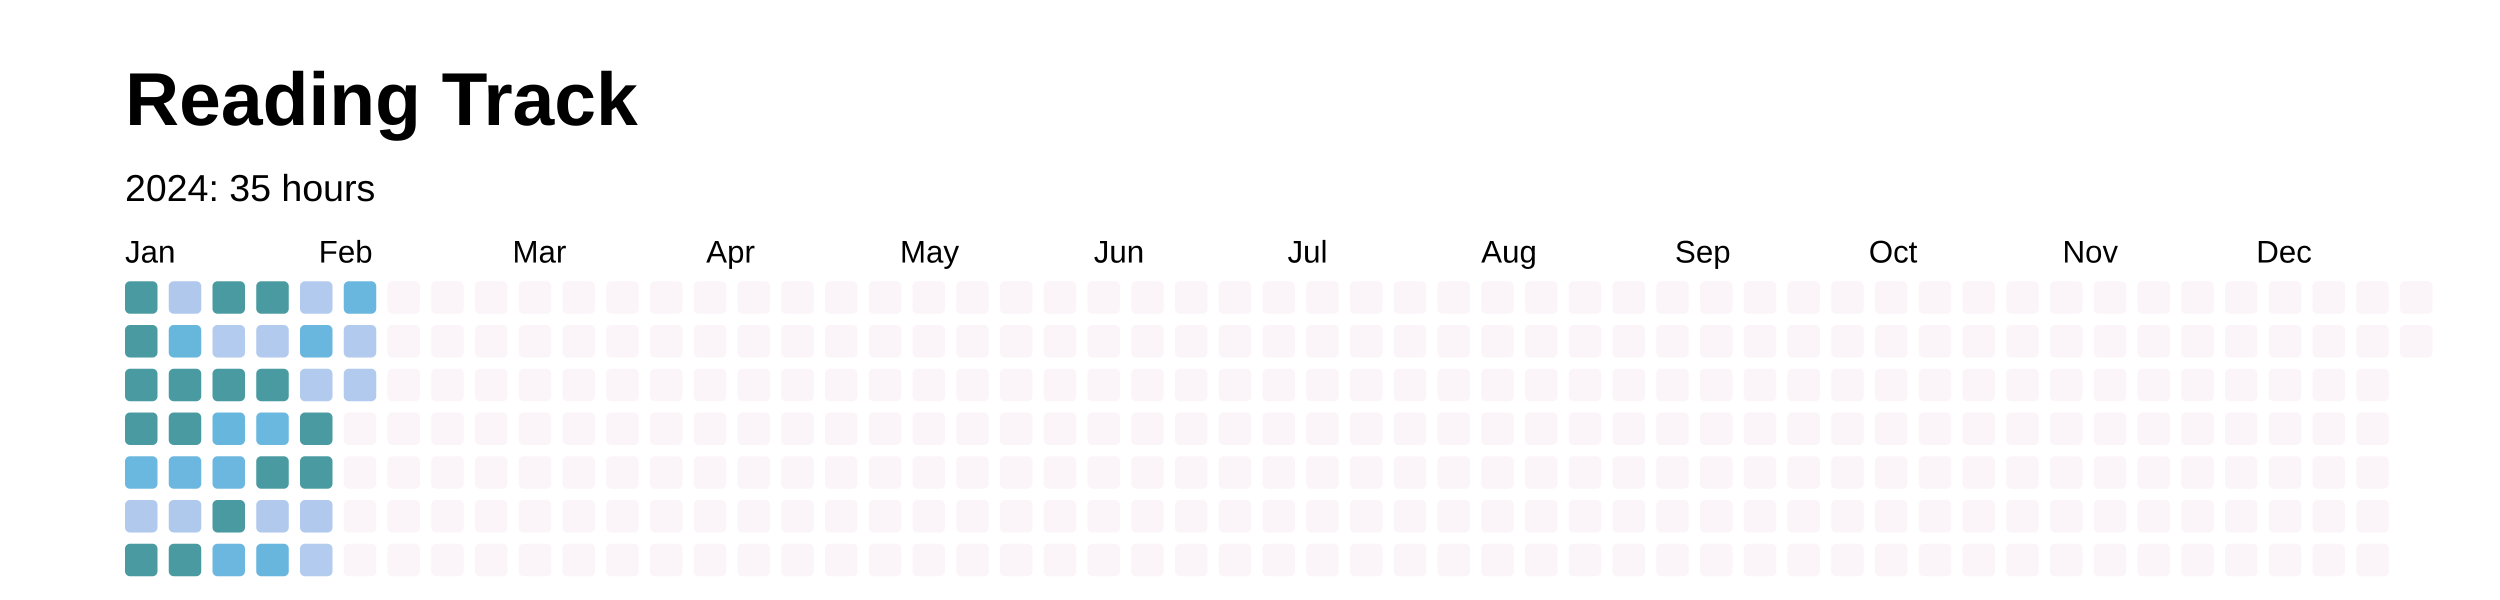
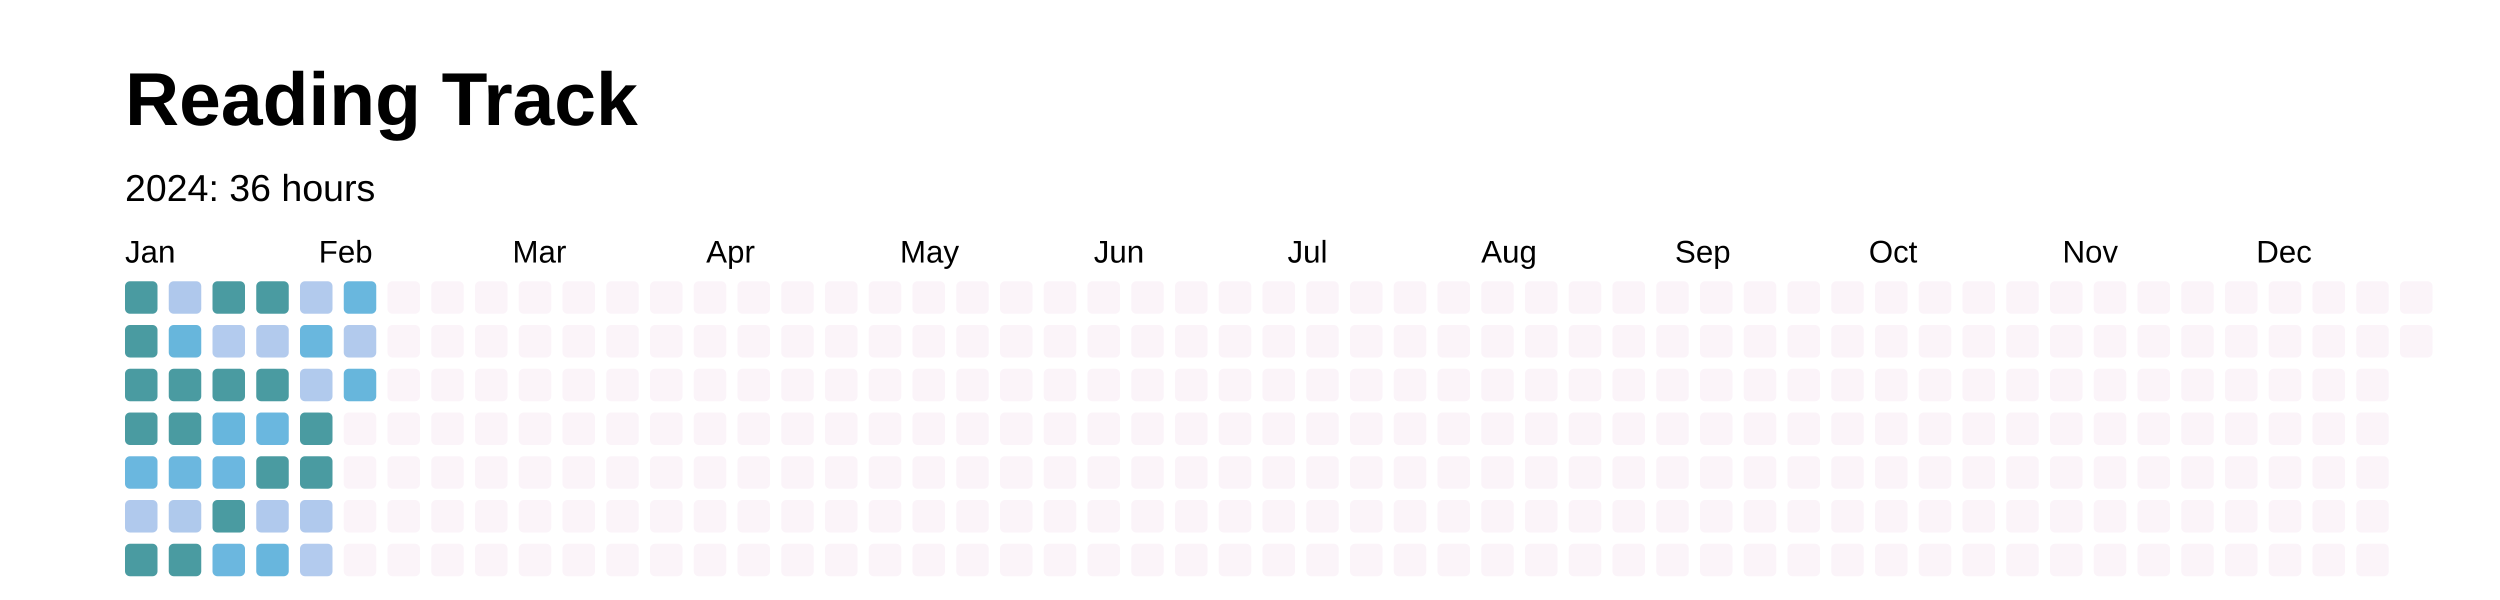
<svg xmlns="http://www.w3.org/2000/svg" baseProfile="full" height="48mm" version="1.1" viewBox="0,0,200,48" width="200mm">
  <defs />
  <rect fill="#FFFFFF" height="48" width="200" x="0" y="0" />
  <text fill="#000000" style="font-size:6px; font-family:Arial; font-weight:bold;" x="10" y="10">Reading Track</text>
-   <text dominant-baseline="hanging" fill="#000000" style="font-size:3.0px; font-family:Arial;" x="10" y="14">2024: 35 hours</text>
+   <text dominant-baseline="hanging" fill="#000000" style="font-size:3.0px; font-family:Arial;" x="10" y="14">2024: 36 hours</text>
  <text fill="#000000" style="font-size:2.5px; font-family:Arial" x="10.0" y="21.0">Jan</text>
  <text fill="#000000" style="font-size:2.5px; font-family:Arial" x="25.5" y="21.0">Feb</text>
  <text fill="#000000" style="font-size:2.5px; font-family:Arial" x="41.0" y="21.0">Mar</text>
  <text fill="#000000" style="font-size:2.5px; font-family:Arial" x="56.5" y="21.0">Apr</text>
  <text fill="#000000" style="font-size:2.5px; font-family:Arial" x="72.0" y="21.0">May</text>
  <text fill="#000000" style="font-size:2.5px; font-family:Arial" x="87.5" y="21.0">Jun</text>
  <text fill="#000000" style="font-size:2.5px; font-family:Arial" x="103.0" y="21.0">Jul</text>
  <text fill="#000000" style="font-size:2.5px; font-family:Arial" x="118.5" y="21.0">Aug</text>
  <text fill="#000000" style="font-size:2.5px; font-family:Arial" x="134.0" y="21.0">Sep</text>
  <text fill="#000000" style="font-size:2.5px; font-family:Arial" x="149.5" y="21.0">Oct</text>
  <text fill="#000000" style="font-size:2.5px; font-family:Arial" x="165.0" y="21.0">Nov</text>
  <text fill="#000000" style="font-size:2.5px; font-family:Arial" x="180.5" y="21.0">Dec</text>
  <rect fill="#4a9ba1" height="2.6" rx="0.4" ry="0.4" width="2.6" x="10.0" y="22.5" />
  <rect fill="#4a9ba1" height="2.6" rx="0.4" ry="0.4" width="2.6" x="10.0" y="26.0" />
  <rect fill="#4a9ba1" height="2.6" rx="0.4" ry="0.4" width="2.6" x="10.0" y="29.5" />
  <rect fill="#4a9ba1" height="2.6" rx="0.4" ry="0.4" width="2.6" x="10.0" y="33.0" />
  <rect fill="#6ab7df" height="2.6" rx="0.4" ry="0.4" width="2.6" x="10.0" y="36.5" />
  <rect fill="#b0c9ed" height="2.6" rx="0.4" ry="0.4" width="2.6" x="10.0" y="40.0" />
  <rect fill="#4a9ba1" height="2.6" rx="0.4" ry="0.4" width="2.6" x="10.0" y="43.5" />
  <rect fill="#afc8ec" height="2.6" rx="0.4" ry="0.4" width="2.6" x="13.5" y="22.5" />
  <rect fill="#67b6dc" height="2.6" rx="0.4" ry="0.4" width="2.6" x="13.5" y="26.0" />
  <rect fill="#4a9ba1" height="2.6" rx="0.4" ry="0.4" width="2.6" x="13.5" y="29.5" />
  <rect fill="#4a9ba1" height="2.6" rx="0.4" ry="0.4" width="2.6" x="13.5" y="33.0" />
  <rect fill="#6bb7df" height="2.6" rx="0.4" ry="0.4" width="2.6" x="13.5" y="36.5" />
  <rect fill="#afc9ec" height="2.6" rx="0.4" ry="0.4" width="2.6" x="13.5" y="40.0" />
  <rect fill="#4a9ba1" height="2.6" rx="0.4" ry="0.4" width="2.6" x="13.5" y="43.5" />
  <rect fill="#4a9ba1" height="2.6" rx="0.4" ry="0.4" width="2.6" x="17.0" y="22.5" />
  <rect fill="#b3cbee" height="2.6" rx="0.4" ry="0.4" width="2.6" x="17.0" y="26.0" />
  <rect fill="#4a9ba1" height="2.6" rx="0.4" ry="0.4" width="2.6" x="17.0" y="29.5" />
  <rect fill="#67b6dd" height="2.6" rx="0.4" ry="0.4" width="2.6" x="17.0" y="33.0" />
  <rect fill="#6bb7e0" height="2.6" rx="0.4" ry="0.4" width="2.6" x="17.0" y="36.5" />
  <rect fill="#4a9ba1" height="2.6" rx="0.4" ry="0.4" width="2.6" x="17.0" y="40.0" />
  <rect fill="#6bb7df" height="2.6" rx="0.4" ry="0.4" width="2.6" x="17.0" y="43.5" />
  <rect fill="#4a9ba1" height="2.6" rx="0.4" ry="0.4" width="2.6" x="20.5" y="22.5" />
  <rect fill="#b2caed" height="2.6" rx="0.4" ry="0.4" width="2.6" x="20.5" y="26.0" />
  <rect fill="#4a9ba1" height="2.6" rx="0.4" ry="0.4" width="2.6" x="20.5" y="29.5" />
  <rect fill="#6ab7df" height="2.6" rx="0.4" ry="0.4" width="2.6" x="20.5" y="33.0" />
  <rect fill="#4a9ba1" height="2.6" rx="0.4" ry="0.4" width="2.6" x="20.5" y="36.5" />
  <rect fill="#b0c9ed" height="2.6" rx="0.4" ry="0.4" width="2.6" x="20.5" y="40.0" />
  <rect fill="#68b6dd" height="2.6" rx="0.4" ry="0.4" width="2.6" x="20.5" y="43.5" />
  <rect fill="#b2caed" height="2.6" rx="0.4" ry="0.4" width="2.6" x="24.0" y="22.5" />
  <rect fill="#69b7de" height="2.6" rx="0.4" ry="0.4" width="2.6" x="24.0" y="26.0" />
  <rect fill="#b1caed" height="2.6" rx="0.4" ry="0.4" width="2.6" x="24.0" y="29.5" />
  <rect fill="#4a9ba1" height="2.6" rx="0.4" ry="0.4" width="2.6" x="24.0" y="33.0" />
  <rect fill="#4a9ba1" height="2.6" rx="0.4" ry="0.4" width="2.6" x="24.0" y="36.5" />
  <rect fill="#b0c9ed" height="2.6" rx="0.4" ry="0.4" width="2.6" x="24.0" y="40.0" />
  <rect fill="#b3cbee" height="2.6" rx="0.4" ry="0.4" width="2.6" x="24.0" y="43.5" />
  <rect fill="#69b7de" height="2.6" rx="0.4" ry="0.4" width="2.6" x="27.5" y="22.5" />
  <rect fill="#b2caed" height="2.6" rx="0.4" ry="0.4" width="2.6" x="27.5" y="26.0" />
-   <rect fill="#b2caed" height="2.6" rx="0.4" ry="0.4" width="2.6" x="27.5" y="29.5" />
+   <rect fill="#67b6dc" height="2.6" rx="0.4" ry="0.4" width="2.6" x="27.5" y="29.5" />
  <rect fill="#FBF4F9" height="2.6" rx="0.4" ry="0.4" width="2.6" x="27.5" y="33.0" />
  <rect fill="#FBF4F9" height="2.6" rx="0.4" ry="0.4" width="2.6" x="27.5" y="36.5" />
  <rect fill="#FBF4F9" height="2.6" rx="0.4" ry="0.4" width="2.6" x="27.5" y="40.0" />
  <rect fill="#FBF4F9" height="2.6" rx="0.4" ry="0.4" width="2.6" x="27.5" y="43.5" />
  <rect fill="#FBF4F9" height="2.6" rx="0.4" ry="0.4" width="2.6" x="31.0" y="22.5" />
  <rect fill="#FBF4F9" height="2.6" rx="0.4" ry="0.4" width="2.6" x="31.0" y="26.0" />
  <rect fill="#FBF4F9" height="2.6" rx="0.4" ry="0.4" width="2.6" x="31.0" y="29.5" />
  <rect fill="#FBF4F9" height="2.6" rx="0.4" ry="0.4" width="2.6" x="31.0" y="33.0" />
  <rect fill="#FBF4F9" height="2.6" rx="0.4" ry="0.4" width="2.6" x="31.0" y="36.5" />
  <rect fill="#FBF4F9" height="2.6" rx="0.4" ry="0.4" width="2.6" x="31.0" y="40.0" />
  <rect fill="#FBF4F9" height="2.6" rx="0.4" ry="0.4" width="2.6" x="31.0" y="43.5" />
  <rect fill="#FBF4F9" height="2.6" rx="0.4" ry="0.4" width="2.6" x="34.5" y="22.5" />
  <rect fill="#FBF4F9" height="2.6" rx="0.4" ry="0.4" width="2.6" x="34.5" y="26.0" />
  <rect fill="#FBF4F9" height="2.6" rx="0.4" ry="0.4" width="2.6" x="34.5" y="29.5" />
  <rect fill="#FBF4F9" height="2.6" rx="0.4" ry="0.4" width="2.6" x="34.5" y="33.0" />
  <rect fill="#FBF4F9" height="2.6" rx="0.4" ry="0.4" width="2.6" x="34.5" y="36.5" />
  <rect fill="#FBF4F9" height="2.6" rx="0.4" ry="0.4" width="2.6" x="34.5" y="40.0" />
  <rect fill="#FBF4F9" height="2.6" rx="0.4" ry="0.4" width="2.6" x="34.5" y="43.5" />
  <rect fill="#FBF4F9" height="2.6" rx="0.4" ry="0.4" width="2.6" x="38.0" y="22.5" />
  <rect fill="#FBF4F9" height="2.6" rx="0.4" ry="0.4" width="2.6" x="38.0" y="26.0" />
  <rect fill="#FBF4F9" height="2.6" rx="0.4" ry="0.4" width="2.6" x="38.0" y="29.5" />
  <rect fill="#FBF4F9" height="2.6" rx="0.4" ry="0.4" width="2.6" x="38.0" y="33.0" />
  <rect fill="#FBF4F9" height="2.6" rx="0.4" ry="0.4" width="2.6" x="38.0" y="36.5" />
  <rect fill="#FBF4F9" height="2.6" rx="0.4" ry="0.4" width="2.6" x="38.0" y="40.0" />
  <rect fill="#FBF4F9" height="2.6" rx="0.4" ry="0.4" width="2.6" x="38.0" y="43.5" />
  <rect fill="#FBF4F9" height="2.6" rx="0.4" ry="0.4" width="2.6" x="41.5" y="22.5" />
  <rect fill="#FBF4F9" height="2.6" rx="0.4" ry="0.4" width="2.6" x="41.5" y="26.0" />
  <rect fill="#FBF4F9" height="2.6" rx="0.4" ry="0.4" width="2.6" x="41.5" y="29.5" />
  <rect fill="#FBF4F9" height="2.6" rx="0.4" ry="0.4" width="2.6" x="41.5" y="33.0" />
  <rect fill="#FBF4F9" height="2.6" rx="0.4" ry="0.4" width="2.6" x="41.5" y="36.5" />
  <rect fill="#FBF4F9" height="2.6" rx="0.4" ry="0.4" width="2.6" x="41.5" y="40.0" />
  <rect fill="#FBF4F9" height="2.6" rx="0.4" ry="0.4" width="2.6" x="41.5" y="43.5" />
  <rect fill="#FBF4F9" height="2.6" rx="0.4" ry="0.4" width="2.6" x="45.0" y="22.5" />
  <rect fill="#FBF4F9" height="2.6" rx="0.4" ry="0.4" width="2.6" x="45.0" y="26.0" />
  <rect fill="#FBF4F9" height="2.6" rx="0.4" ry="0.4" width="2.6" x="45.0" y="29.5" />
  <rect fill="#FBF4F9" height="2.6" rx="0.4" ry="0.4" width="2.6" x="45.0" y="33.0" />
  <rect fill="#FBF4F9" height="2.6" rx="0.4" ry="0.4" width="2.6" x="45.0" y="36.5" />
  <rect fill="#FBF4F9" height="2.6" rx="0.4" ry="0.4" width="2.6" x="45.0" y="40.0" />
  <rect fill="#FBF4F9" height="2.6" rx="0.4" ry="0.4" width="2.6" x="45.0" y="43.5" />
  <rect fill="#FBF4F9" height="2.6" rx="0.4" ry="0.4" width="2.6" x="48.5" y="22.5" />
  <rect fill="#FBF4F9" height="2.6" rx="0.4" ry="0.4" width="2.6" x="48.5" y="26.0" />
  <rect fill="#FBF4F9" height="2.6" rx="0.4" ry="0.4" width="2.6" x="48.5" y="29.5" />
  <rect fill="#FBF4F9" height="2.6" rx="0.4" ry="0.4" width="2.6" x="48.5" y="33.0" />
  <rect fill="#FBF4F9" height="2.6" rx="0.4" ry="0.4" width="2.6" x="48.5" y="36.5" />
  <rect fill="#FBF4F9" height="2.6" rx="0.4" ry="0.4" width="2.6" x="48.5" y="40.0" />
  <rect fill="#FBF4F9" height="2.6" rx="0.4" ry="0.4" width="2.6" x="48.5" y="43.5" />
  <rect fill="#FBF4F9" height="2.6" rx="0.4" ry="0.4" width="2.6" x="52.0" y="22.5" />
  <rect fill="#FBF4F9" height="2.6" rx="0.4" ry="0.4" width="2.6" x="52.0" y="26.0" />
  <rect fill="#FBF4F9" height="2.6" rx="0.4" ry="0.4" width="2.6" x="52.0" y="29.5" />
  <rect fill="#FBF4F9" height="2.6" rx="0.4" ry="0.4" width="2.6" x="52.0" y="33.0" />
  <rect fill="#FBF4F9" height="2.6" rx="0.4" ry="0.4" width="2.6" x="52.0" y="36.5" />
  <rect fill="#FBF4F9" height="2.6" rx="0.4" ry="0.4" width="2.6" x="52.0" y="40.0" />
  <rect fill="#FBF4F9" height="2.6" rx="0.4" ry="0.4" width="2.6" x="52.0" y="43.5" />
  <rect fill="#FBF4F9" height="2.6" rx="0.4" ry="0.4" width="2.6" x="55.5" y="22.5" />
  <rect fill="#FBF4F9" height="2.6" rx="0.4" ry="0.4" width="2.6" x="55.5" y="26.0" />
  <rect fill="#FBF4F9" height="2.6" rx="0.4" ry="0.4" width="2.6" x="55.5" y="29.5" />
  <rect fill="#FBF4F9" height="2.6" rx="0.4" ry="0.4" width="2.6" x="55.5" y="33.0" />
  <rect fill="#FBF4F9" height="2.6" rx="0.4" ry="0.4" width="2.6" x="55.5" y="36.5" />
  <rect fill="#FBF4F9" height="2.6" rx="0.4" ry="0.4" width="2.6" x="55.5" y="40.0" />
  <rect fill="#FBF4F9" height="2.6" rx="0.4" ry="0.4" width="2.6" x="55.5" y="43.5" />
  <rect fill="#FBF4F9" height="2.6" rx="0.4" ry="0.4" width="2.6" x="59.0" y="22.5" />
  <rect fill="#FBF4F9" height="2.6" rx="0.4" ry="0.4" width="2.6" x="59.0" y="26.0" />
  <rect fill="#FBF4F9" height="2.6" rx="0.4" ry="0.4" width="2.6" x="59.0" y="29.5" />
  <rect fill="#FBF4F9" height="2.6" rx="0.4" ry="0.4" width="2.6" x="59.0" y="33.0" />
  <rect fill="#FBF4F9" height="2.6" rx="0.4" ry="0.4" width="2.6" x="59.0" y="36.5" />
  <rect fill="#FBF4F9" height="2.6" rx="0.4" ry="0.4" width="2.6" x="59.0" y="40.0" />
  <rect fill="#FBF4F9" height="2.6" rx="0.4" ry="0.4" width="2.6" x="59.0" y="43.5" />
  <rect fill="#FBF4F9" height="2.6" rx="0.4" ry="0.4" width="2.6" x="62.5" y="22.5" />
  <rect fill="#FBF4F9" height="2.6" rx="0.4" ry="0.4" width="2.6" x="62.5" y="26.0" />
  <rect fill="#FBF4F9" height="2.6" rx="0.4" ry="0.4" width="2.6" x="62.5" y="29.5" />
  <rect fill="#FBF4F9" height="2.6" rx="0.4" ry="0.4" width="2.6" x="62.5" y="33.0" />
  <rect fill="#FBF4F9" height="2.6" rx="0.4" ry="0.4" width="2.6" x="62.5" y="36.5" />
  <rect fill="#FBF4F9" height="2.6" rx="0.4" ry="0.4" width="2.6" x="62.5" y="40.0" />
  <rect fill="#FBF4F9" height="2.6" rx="0.4" ry="0.4" width="2.6" x="62.5" y="43.5" />
  <rect fill="#FBF4F9" height="2.6" rx="0.4" ry="0.4" width="2.6" x="66.0" y="22.5" />
  <rect fill="#FBF4F9" height="2.6" rx="0.4" ry="0.4" width="2.6" x="66.0" y="26.0" />
  <rect fill="#FBF4F9" height="2.6" rx="0.4" ry="0.4" width="2.6" x="66.0" y="29.5" />
  <rect fill="#FBF4F9" height="2.6" rx="0.4" ry="0.4" width="2.6" x="66.0" y="33.0" />
  <rect fill="#FBF4F9" height="2.6" rx="0.4" ry="0.4" width="2.6" x="66.0" y="36.5" />
  <rect fill="#FBF4F9" height="2.6" rx="0.4" ry="0.4" width="2.6" x="66.0" y="40.0" />
  <rect fill="#FBF4F9" height="2.6" rx="0.4" ry="0.4" width="2.6" x="66.0" y="43.5" />
  <rect fill="#FBF4F9" height="2.6" rx="0.4" ry="0.4" width="2.6" x="69.5" y="22.5" />
  <rect fill="#FBF4F9" height="2.6" rx="0.4" ry="0.4" width="2.6" x="69.5" y="26.0" />
  <rect fill="#FBF4F9" height="2.6" rx="0.4" ry="0.4" width="2.6" x="69.5" y="29.5" />
  <rect fill="#FBF4F9" height="2.6" rx="0.4" ry="0.4" width="2.6" x="69.5" y="33.0" />
  <rect fill="#FBF4F9" height="2.6" rx="0.4" ry="0.4" width="2.6" x="69.5" y="36.5" />
  <rect fill="#FBF4F9" height="2.6" rx="0.4" ry="0.4" width="2.6" x="69.5" y="40.0" />
  <rect fill="#FBF4F9" height="2.6" rx="0.4" ry="0.4" width="2.6" x="69.5" y="43.5" />
  <rect fill="#FBF4F9" height="2.6" rx="0.4" ry="0.4" width="2.6" x="73.0" y="22.5" />
  <rect fill="#FBF4F9" height="2.6" rx="0.4" ry="0.4" width="2.6" x="73.0" y="26.0" />
  <rect fill="#FBF4F9" height="2.6" rx="0.4" ry="0.4" width="2.6" x="73.0" y="29.5" />
  <rect fill="#FBF4F9" height="2.6" rx="0.4" ry="0.4" width="2.6" x="73.0" y="33.0" />
  <rect fill="#FBF4F9" height="2.6" rx="0.4" ry="0.4" width="2.6" x="73.0" y="36.5" />
  <rect fill="#FBF4F9" height="2.6" rx="0.4" ry="0.4" width="2.6" x="73.0" y="40.0" />
  <rect fill="#FBF4F9" height="2.6" rx="0.4" ry="0.4" width="2.6" x="73.0" y="43.5" />
  <rect fill="#FBF4F9" height="2.6" rx="0.4" ry="0.4" width="2.6" x="76.5" y="22.5" />
  <rect fill="#FBF4F9" height="2.6" rx="0.4" ry="0.4" width="2.6" x="76.5" y="26.0" />
  <rect fill="#FBF4F9" height="2.6" rx="0.4" ry="0.4" width="2.6" x="76.5" y="29.5" />
  <rect fill="#FBF4F9" height="2.6" rx="0.4" ry="0.4" width="2.6" x="76.5" y="33.0" />
  <rect fill="#FBF4F9" height="2.6" rx="0.4" ry="0.4" width="2.6" x="76.5" y="36.5" />
  <rect fill="#FBF4F9" height="2.6" rx="0.4" ry="0.4" width="2.6" x="76.5" y="40.0" />
  <rect fill="#FBF4F9" height="2.6" rx="0.4" ry="0.4" width="2.6" x="76.5" y="43.5" />
  <rect fill="#FBF4F9" height="2.6" rx="0.4" ry="0.4" width="2.6" x="80.0" y="22.5" />
  <rect fill="#FBF4F9" height="2.6" rx="0.4" ry="0.4" width="2.6" x="80.0" y="26.0" />
  <rect fill="#FBF4F9" height="2.6" rx="0.4" ry="0.4" width="2.6" x="80.0" y="29.5" />
  <rect fill="#FBF4F9" height="2.6" rx="0.4" ry="0.4" width="2.6" x="80.0" y="33.0" />
  <rect fill="#FBF4F9" height="2.6" rx="0.4" ry="0.4" width="2.6" x="80.0" y="36.5" />
  <rect fill="#FBF4F9" height="2.6" rx="0.4" ry="0.4" width="2.6" x="80.0" y="40.0" />
  <rect fill="#FBF4F9" height="2.6" rx="0.4" ry="0.4" width="2.6" x="80.0" y="43.5" />
  <rect fill="#FBF4F9" height="2.6" rx="0.4" ry="0.4" width="2.6" x="83.5" y="22.5" />
  <rect fill="#FBF4F9" height="2.6" rx="0.4" ry="0.4" width="2.6" x="83.5" y="26.0" />
  <rect fill="#FBF4F9" height="2.6" rx="0.4" ry="0.4" width="2.6" x="83.5" y="29.5" />
  <rect fill="#FBF4F9" height="2.6" rx="0.4" ry="0.4" width="2.6" x="83.5" y="33.0" />
  <rect fill="#FBF4F9" height="2.6" rx="0.4" ry="0.4" width="2.6" x="83.5" y="36.5" />
  <rect fill="#FBF4F9" height="2.6" rx="0.4" ry="0.4" width="2.6" x="83.5" y="40.0" />
  <rect fill="#FBF4F9" height="2.6" rx="0.4" ry="0.4" width="2.6" x="83.5" y="43.5" />
  <rect fill="#FBF4F9" height="2.6" rx="0.4" ry="0.4" width="2.6" x="87.0" y="22.5" />
  <rect fill="#FBF4F9" height="2.6" rx="0.4" ry="0.4" width="2.6" x="87.0" y="26.0" />
  <rect fill="#FBF4F9" height="2.6" rx="0.4" ry="0.4" width="2.6" x="87.0" y="29.5" />
  <rect fill="#FBF4F9" height="2.6" rx="0.4" ry="0.4" width="2.6" x="87.0" y="33.0" />
  <rect fill="#FBF4F9" height="2.6" rx="0.4" ry="0.4" width="2.6" x="87.0" y="36.5" />
  <rect fill="#FBF4F9" height="2.6" rx="0.4" ry="0.4" width="2.6" x="87.0" y="40.0" />
  <rect fill="#FBF4F9" height="2.6" rx="0.4" ry="0.4" width="2.6" x="87.0" y="43.5" />
  <rect fill="#FBF4F9" height="2.6" rx="0.4" ry="0.4" width="2.6" x="90.5" y="22.5" />
  <rect fill="#FBF4F9" height="2.6" rx="0.4" ry="0.4" width="2.6" x="90.5" y="26.0" />
  <rect fill="#FBF4F9" height="2.6" rx="0.4" ry="0.4" width="2.6" x="90.5" y="29.5" />
  <rect fill="#FBF4F9" height="2.6" rx="0.4" ry="0.4" width="2.6" x="90.5" y="33.0" />
  <rect fill="#FBF4F9" height="2.6" rx="0.4" ry="0.4" width="2.6" x="90.5" y="36.5" />
  <rect fill="#FBF4F9" height="2.6" rx="0.4" ry="0.4" width="2.6" x="90.5" y="40.0" />
  <rect fill="#FBF4F9" height="2.6" rx="0.4" ry="0.4" width="2.6" x="90.5" y="43.5" />
  <rect fill="#FBF4F9" height="2.6" rx="0.4" ry="0.4" width="2.6" x="94.0" y="22.5" />
  <rect fill="#FBF4F9" height="2.6" rx="0.4" ry="0.4" width="2.6" x="94.0" y="26.0" />
  <rect fill="#FBF4F9" height="2.6" rx="0.4" ry="0.4" width="2.6" x="94.0" y="29.5" />
  <rect fill="#FBF4F9" height="2.6" rx="0.4" ry="0.4" width="2.6" x="94.0" y="33.0" />
  <rect fill="#FBF4F9" height="2.6" rx="0.4" ry="0.4" width="2.6" x="94.0" y="36.5" />
  <rect fill="#FBF4F9" height="2.6" rx="0.4" ry="0.4" width="2.6" x="94.0" y="40.0" />
  <rect fill="#FBF4F9" height="2.6" rx="0.4" ry="0.4" width="2.6" x="94.0" y="43.5" />
  <rect fill="#FBF4F9" height="2.6" rx="0.4" ry="0.4" width="2.6" x="97.5" y="22.5" />
  <rect fill="#FBF4F9" height="2.6" rx="0.4" ry="0.4" width="2.6" x="97.5" y="26.0" />
  <rect fill="#FBF4F9" height="2.6" rx="0.4" ry="0.4" width="2.6" x="97.5" y="29.5" />
  <rect fill="#FBF4F9" height="2.6" rx="0.4" ry="0.4" width="2.6" x="97.5" y="33.0" />
  <rect fill="#FBF4F9" height="2.6" rx="0.4" ry="0.4" width="2.6" x="97.5" y="36.5" />
  <rect fill="#FBF4F9" height="2.6" rx="0.4" ry="0.4" width="2.6" x="97.5" y="40.0" />
  <rect fill="#FBF4F9" height="2.6" rx="0.4" ry="0.4" width="2.6" x="97.5" y="43.5" />
  <rect fill="#FBF4F9" height="2.6" rx="0.4" ry="0.4" width="2.6" x="101.0" y="22.5" />
  <rect fill="#FBF4F9" height="2.6" rx="0.4" ry="0.4" width="2.6" x="101.0" y="26.0" />
  <rect fill="#FBF4F9" height="2.6" rx="0.4" ry="0.4" width="2.6" x="101.0" y="29.5" />
  <rect fill="#FBF4F9" height="2.6" rx="0.4" ry="0.4" width="2.6" x="101.0" y="33.0" />
  <rect fill="#FBF4F9" height="2.6" rx="0.4" ry="0.4" width="2.6" x="101.0" y="36.5" />
  <rect fill="#FBF4F9" height="2.6" rx="0.4" ry="0.4" width="2.6" x="101.0" y="40.0" />
  <rect fill="#FBF4F9" height="2.6" rx="0.4" ry="0.4" width="2.6" x="101.0" y="43.5" />
  <rect fill="#FBF4F9" height="2.6" rx="0.4" ry="0.4" width="2.6" x="104.5" y="22.5" />
  <rect fill="#FBF4F9" height="2.6" rx="0.4" ry="0.4" width="2.6" x="104.5" y="26.0" />
  <rect fill="#FBF4F9" height="2.6" rx="0.4" ry="0.4" width="2.6" x="104.5" y="29.5" />
  <rect fill="#FBF4F9" height="2.6" rx="0.4" ry="0.4" width="2.6" x="104.5" y="33.0" />
  <rect fill="#FBF4F9" height="2.6" rx="0.4" ry="0.4" width="2.6" x="104.5" y="36.5" />
  <rect fill="#FBF4F9" height="2.6" rx="0.4" ry="0.4" width="2.6" x="104.5" y="40.0" />
  <rect fill="#FBF4F9" height="2.6" rx="0.4" ry="0.4" width="2.6" x="104.5" y="43.5" />
  <rect fill="#FBF4F9" height="2.6" rx="0.4" ry="0.4" width="2.6" x="108.0" y="22.5" />
  <rect fill="#FBF4F9" height="2.6" rx="0.4" ry="0.4" width="2.6" x="108.0" y="26.0" />
  <rect fill="#FBF4F9" height="2.6" rx="0.4" ry="0.4" width="2.6" x="108.0" y="29.5" />
  <rect fill="#FBF4F9" height="2.6" rx="0.4" ry="0.4" width="2.6" x="108.0" y="33.0" />
  <rect fill="#FBF4F9" height="2.6" rx="0.4" ry="0.4" width="2.6" x="108.0" y="36.5" />
  <rect fill="#FBF4F9" height="2.6" rx="0.4" ry="0.4" width="2.6" x="108.0" y="40.0" />
  <rect fill="#FBF4F9" height="2.6" rx="0.4" ry="0.4" width="2.6" x="108.0" y="43.5" />
  <rect fill="#FBF4F9" height="2.6" rx="0.4" ry="0.4" width="2.6" x="111.5" y="22.5" />
  <rect fill="#FBF4F9" height="2.6" rx="0.4" ry="0.4" width="2.6" x="111.5" y="26.0" />
  <rect fill="#FBF4F9" height="2.6" rx="0.4" ry="0.4" width="2.6" x="111.5" y="29.5" />
  <rect fill="#FBF4F9" height="2.6" rx="0.4" ry="0.4" width="2.6" x="111.5" y="33.0" />
  <rect fill="#FBF4F9" height="2.6" rx="0.4" ry="0.4" width="2.6" x="111.5" y="36.5" />
  <rect fill="#FBF4F9" height="2.6" rx="0.4" ry="0.4" width="2.6" x="111.5" y="40.0" />
  <rect fill="#FBF4F9" height="2.6" rx="0.4" ry="0.4" width="2.6" x="111.5" y="43.5" />
  <rect fill="#FBF4F9" height="2.6" rx="0.4" ry="0.4" width="2.6" x="115.0" y="22.5" />
  <rect fill="#FBF4F9" height="2.6" rx="0.4" ry="0.4" width="2.6" x="115.0" y="26.0" />
  <rect fill="#FBF4F9" height="2.6" rx="0.4" ry="0.4" width="2.6" x="115.0" y="29.5" />
  <rect fill="#FBF4F9" height="2.6" rx="0.4" ry="0.4" width="2.6" x="115.0" y="33.0" />
  <rect fill="#FBF4F9" height="2.6" rx="0.4" ry="0.4" width="2.6" x="115.0" y="36.5" />
  <rect fill="#FBF4F9" height="2.6" rx="0.4" ry="0.4" width="2.6" x="115.0" y="40.0" />
  <rect fill="#FBF4F9" height="2.6" rx="0.4" ry="0.4" width="2.6" x="115.0" y="43.5" />
  <rect fill="#FBF4F9" height="2.6" rx="0.4" ry="0.4" width="2.6" x="118.5" y="22.5" />
  <rect fill="#FBF4F9" height="2.6" rx="0.4" ry="0.4" width="2.6" x="118.5" y="26.0" />
  <rect fill="#FBF4F9" height="2.6" rx="0.4" ry="0.4" width="2.6" x="118.5" y="29.5" />
  <rect fill="#FBF4F9" height="2.6" rx="0.4" ry="0.4" width="2.6" x="118.5" y="33.0" />
  <rect fill="#FBF4F9" height="2.6" rx="0.4" ry="0.4" width="2.6" x="118.5" y="36.5" />
  <rect fill="#FBF4F9" height="2.6" rx="0.4" ry="0.4" width="2.6" x="118.5" y="40.0" />
  <rect fill="#FBF4F9" height="2.6" rx="0.4" ry="0.4" width="2.6" x="118.5" y="43.5" />
  <rect fill="#FBF4F9" height="2.6" rx="0.4" ry="0.4" width="2.6" x="122.0" y="22.5" />
  <rect fill="#FBF4F9" height="2.6" rx="0.4" ry="0.4" width="2.6" x="122.0" y="26.0" />
  <rect fill="#FBF4F9" height="2.6" rx="0.4" ry="0.4" width="2.6" x="122.0" y="29.5" />
  <rect fill="#FBF4F9" height="2.6" rx="0.4" ry="0.4" width="2.6" x="122.0" y="33.0" />
  <rect fill="#FBF4F9" height="2.6" rx="0.4" ry="0.4" width="2.6" x="122.0" y="36.5" />
  <rect fill="#FBF4F9" height="2.6" rx="0.4" ry="0.4" width="2.6" x="122.0" y="40.0" />
  <rect fill="#FBF4F9" height="2.6" rx="0.4" ry="0.4" width="2.6" x="122.0" y="43.5" />
  <rect fill="#FBF4F9" height="2.6" rx="0.4" ry="0.4" width="2.6" x="125.5" y="22.5" />
  <rect fill="#FBF4F9" height="2.6" rx="0.4" ry="0.4" width="2.6" x="125.5" y="26.0" />
  <rect fill="#FBF4F9" height="2.6" rx="0.4" ry="0.4" width="2.6" x="125.5" y="29.5" />
  <rect fill="#FBF4F9" height="2.6" rx="0.4" ry="0.4" width="2.6" x="125.5" y="33.0" />
  <rect fill="#FBF4F9" height="2.6" rx="0.4" ry="0.4" width="2.6" x="125.5" y="36.5" />
  <rect fill="#FBF4F9" height="2.6" rx="0.4" ry="0.4" width="2.6" x="125.5" y="40.0" />
  <rect fill="#FBF4F9" height="2.6" rx="0.4" ry="0.4" width="2.6" x="125.5" y="43.5" />
  <rect fill="#FBF4F9" height="2.6" rx="0.4" ry="0.4" width="2.6" x="129.0" y="22.5" />
  <rect fill="#FBF4F9" height="2.6" rx="0.4" ry="0.4" width="2.6" x="129.0" y="26.0" />
  <rect fill="#FBF4F9" height="2.6" rx="0.4" ry="0.4" width="2.6" x="129.0" y="29.5" />
  <rect fill="#FBF4F9" height="2.6" rx="0.4" ry="0.4" width="2.6" x="129.0" y="33.0" />
  <rect fill="#FBF4F9" height="2.6" rx="0.4" ry="0.4" width="2.6" x="129.0" y="36.5" />
  <rect fill="#FBF4F9" height="2.6" rx="0.4" ry="0.4" width="2.6" x="129.0" y="40.0" />
  <rect fill="#FBF4F9" height="2.6" rx="0.4" ry="0.4" width="2.6" x="129.0" y="43.5" />
  <rect fill="#FBF4F9" height="2.6" rx="0.4" ry="0.4" width="2.6" x="132.5" y="22.5" />
  <rect fill="#FBF4F9" height="2.6" rx="0.4" ry="0.4" width="2.6" x="132.5" y="26.0" />
  <rect fill="#FBF4F9" height="2.6" rx="0.4" ry="0.4" width="2.6" x="132.5" y="29.5" />
  <rect fill="#FBF4F9" height="2.6" rx="0.4" ry="0.4" width="2.6" x="132.5" y="33.0" />
  <rect fill="#FBF4F9" height="2.6" rx="0.4" ry="0.4" width="2.6" x="132.5" y="36.5" />
  <rect fill="#FBF4F9" height="2.6" rx="0.4" ry="0.4" width="2.6" x="132.5" y="40.0" />
  <rect fill="#FBF4F9" height="2.6" rx="0.4" ry="0.4" width="2.6" x="132.5" y="43.5" />
  <rect fill="#FBF4F9" height="2.6" rx="0.4" ry="0.4" width="2.6" x="136.0" y="22.5" />
  <rect fill="#FBF4F9" height="2.6" rx="0.4" ry="0.4" width="2.6" x="136.0" y="26.0" />
  <rect fill="#FBF4F9" height="2.6" rx="0.4" ry="0.4" width="2.6" x="136.0" y="29.5" />
  <rect fill="#FBF4F9" height="2.6" rx="0.4" ry="0.4" width="2.6" x="136.0" y="33.0" />
  <rect fill="#FBF4F9" height="2.6" rx="0.4" ry="0.4" width="2.6" x="136.0" y="36.5" />
  <rect fill="#FBF4F9" height="2.6" rx="0.4" ry="0.4" width="2.6" x="136.0" y="40.0" />
  <rect fill="#FBF4F9" height="2.6" rx="0.4" ry="0.4" width="2.6" x="136.0" y="43.5" />
  <rect fill="#FBF4F9" height="2.6" rx="0.4" ry="0.4" width="2.6" x="139.5" y="22.5" />
  <rect fill="#FBF4F9" height="2.6" rx="0.4" ry="0.4" width="2.6" x="139.5" y="26.0" />
  <rect fill="#FBF4F9" height="2.6" rx="0.4" ry="0.4" width="2.6" x="139.5" y="29.5" />
  <rect fill="#FBF4F9" height="2.6" rx="0.4" ry="0.4" width="2.6" x="139.5" y="33.0" />
  <rect fill="#FBF4F9" height="2.6" rx="0.4" ry="0.4" width="2.6" x="139.5" y="36.5" />
  <rect fill="#FBF4F9" height="2.6" rx="0.4" ry="0.4" width="2.6" x="139.5" y="40.0" />
  <rect fill="#FBF4F9" height="2.6" rx="0.4" ry="0.4" width="2.6" x="139.5" y="43.5" />
  <rect fill="#FBF4F9" height="2.6" rx="0.4" ry="0.4" width="2.6" x="143.0" y="22.5" />
  <rect fill="#FBF4F9" height="2.6" rx="0.4" ry="0.4" width="2.6" x="143.0" y="26.0" />
  <rect fill="#FBF4F9" height="2.6" rx="0.4" ry="0.4" width="2.6" x="143.0" y="29.5" />
  <rect fill="#FBF4F9" height="2.6" rx="0.4" ry="0.4" width="2.6" x="143.0" y="33.0" />
  <rect fill="#FBF4F9" height="2.6" rx="0.4" ry="0.4" width="2.6" x="143.0" y="36.5" />
  <rect fill="#FBF4F9" height="2.6" rx="0.4" ry="0.4" width="2.6" x="143.0" y="40.0" />
  <rect fill="#FBF4F9" height="2.6" rx="0.4" ry="0.4" width="2.6" x="143.0" y="43.5" />
  <rect fill="#FBF4F9" height="2.6" rx="0.4" ry="0.4" width="2.6" x="146.5" y="22.5" />
  <rect fill="#FBF4F9" height="2.6" rx="0.4" ry="0.4" width="2.6" x="146.5" y="26.0" />
  <rect fill="#FBF4F9" height="2.6" rx="0.4" ry="0.4" width="2.6" x="146.5" y="29.5" />
  <rect fill="#FBF4F9" height="2.6" rx="0.4" ry="0.4" width="2.6" x="146.5" y="33.0" />
  <rect fill="#FBF4F9" height="2.6" rx="0.4" ry="0.4" width="2.6" x="146.5" y="36.5" />
  <rect fill="#FBF4F9" height="2.6" rx="0.4" ry="0.4" width="2.6" x="146.5" y="40.0" />
  <rect fill="#FBF4F9" height="2.6" rx="0.4" ry="0.4" width="2.6" x="146.5" y="43.5" />
  <rect fill="#FBF4F9" height="2.6" rx="0.4" ry="0.4" width="2.6" x="150.0" y="22.5" />
  <rect fill="#FBF4F9" height="2.6" rx="0.4" ry="0.4" width="2.6" x="150.0" y="26.0" />
  <rect fill="#FBF4F9" height="2.6" rx="0.4" ry="0.4" width="2.6" x="150.0" y="29.5" />
  <rect fill="#FBF4F9" height="2.6" rx="0.4" ry="0.4" width="2.6" x="150.0" y="33.0" />
  <rect fill="#FBF4F9" height="2.6" rx="0.4" ry="0.4" width="2.6" x="150.0" y="36.5" />
  <rect fill="#FBF4F9" height="2.6" rx="0.4" ry="0.4" width="2.6" x="150.0" y="40.0" />
  <rect fill="#FBF4F9" height="2.6" rx="0.4" ry="0.4" width="2.6" x="150.0" y="43.5" />
  <rect fill="#FBF4F9" height="2.6" rx="0.4" ry="0.4" width="2.6" x="153.5" y="22.5" />
  <rect fill="#FBF4F9" height="2.6" rx="0.4" ry="0.4" width="2.6" x="153.5" y="26.0" />
  <rect fill="#FBF4F9" height="2.6" rx="0.4" ry="0.4" width="2.6" x="153.5" y="29.5" />
  <rect fill="#FBF4F9" height="2.6" rx="0.4" ry="0.4" width="2.6" x="153.5" y="33.0" />
  <rect fill="#FBF4F9" height="2.6" rx="0.4" ry="0.4" width="2.6" x="153.5" y="36.5" />
  <rect fill="#FBF4F9" height="2.6" rx="0.4" ry="0.4" width="2.6" x="153.5" y="40.0" />
  <rect fill="#FBF4F9" height="2.6" rx="0.4" ry="0.4" width="2.6" x="153.5" y="43.5" />
  <rect fill="#FBF4F9" height="2.6" rx="0.4" ry="0.4" width="2.6" x="157.0" y="22.5" />
  <rect fill="#FBF4F9" height="2.6" rx="0.4" ry="0.4" width="2.6" x="157.0" y="26.0" />
  <rect fill="#FBF4F9" height="2.6" rx="0.4" ry="0.4" width="2.6" x="157.0" y="29.5" />
  <rect fill="#FBF4F9" height="2.6" rx="0.4" ry="0.4" width="2.6" x="157.0" y="33.0" />
  <rect fill="#FBF4F9" height="2.6" rx="0.4" ry="0.4" width="2.6" x="157.0" y="36.5" />
  <rect fill="#FBF4F9" height="2.6" rx="0.4" ry="0.4" width="2.6" x="157.0" y="40.0" />
  <rect fill="#FBF4F9" height="2.6" rx="0.4" ry="0.4" width="2.6" x="157.0" y="43.5" />
  <rect fill="#FBF4F9" height="2.6" rx="0.4" ry="0.4" width="2.6" x="160.5" y="22.5" />
  <rect fill="#FBF4F9" height="2.6" rx="0.4" ry="0.4" width="2.6" x="160.5" y="26.0" />
  <rect fill="#FBF4F9" height="2.6" rx="0.4" ry="0.4" width="2.6" x="160.5" y="29.5" />
  <rect fill="#FBF4F9" height="2.6" rx="0.4" ry="0.4" width="2.6" x="160.5" y="33.0" />
  <rect fill="#FBF4F9" height="2.6" rx="0.4" ry="0.4" width="2.6" x="160.5" y="36.5" />
  <rect fill="#FBF4F9" height="2.6" rx="0.4" ry="0.4" width="2.6" x="160.5" y="40.0" />
  <rect fill="#FBF4F9" height="2.6" rx="0.4" ry="0.4" width="2.6" x="160.5" y="43.5" />
  <rect fill="#FBF4F9" height="2.6" rx="0.4" ry="0.4" width="2.6" x="164.0" y="22.5" />
  <rect fill="#FBF4F9" height="2.6" rx="0.4" ry="0.4" width="2.6" x="164.0" y="26.0" />
  <rect fill="#FBF4F9" height="2.6" rx="0.4" ry="0.4" width="2.6" x="164.0" y="29.5" />
  <rect fill="#FBF4F9" height="2.6" rx="0.4" ry="0.4" width="2.6" x="164.0" y="33.0" />
  <rect fill="#FBF4F9" height="2.6" rx="0.4" ry="0.4" width="2.6" x="164.0" y="36.5" />
  <rect fill="#FBF4F9" height="2.6" rx="0.4" ry="0.4" width="2.6" x="164.0" y="40.0" />
  <rect fill="#FBF4F9" height="2.6" rx="0.4" ry="0.4" width="2.6" x="164.0" y="43.5" />
  <rect fill="#FBF4F9" height="2.6" rx="0.4" ry="0.4" width="2.6" x="167.5" y="22.5" />
  <rect fill="#FBF4F9" height="2.6" rx="0.4" ry="0.4" width="2.6" x="167.5" y="26.0" />
  <rect fill="#FBF4F9" height="2.6" rx="0.4" ry="0.4" width="2.6" x="167.5" y="29.5" />
  <rect fill="#FBF4F9" height="2.6" rx="0.4" ry="0.4" width="2.6" x="167.5" y="33.0" />
  <rect fill="#FBF4F9" height="2.6" rx="0.4" ry="0.4" width="2.6" x="167.5" y="36.5" />
  <rect fill="#FBF4F9" height="2.6" rx="0.4" ry="0.4" width="2.6" x="167.5" y="40.0" />
  <rect fill="#FBF4F9" height="2.6" rx="0.4" ry="0.4" width="2.6" x="167.5" y="43.5" />
  <rect fill="#FBF4F9" height="2.6" rx="0.4" ry="0.4" width="2.6" x="171.0" y="22.5" />
  <rect fill="#FBF4F9" height="2.6" rx="0.4" ry="0.4" width="2.6" x="171.0" y="26.0" />
  <rect fill="#FBF4F9" height="2.6" rx="0.4" ry="0.4" width="2.6" x="171.0" y="29.5" />
  <rect fill="#FBF4F9" height="2.6" rx="0.4" ry="0.4" width="2.6" x="171.0" y="33.0" />
  <rect fill="#FBF4F9" height="2.6" rx="0.4" ry="0.4" width="2.6" x="171.0" y="36.5" />
  <rect fill="#FBF4F9" height="2.6" rx="0.4" ry="0.4" width="2.6" x="171.0" y="40.0" />
  <rect fill="#FBF4F9" height="2.6" rx="0.4" ry="0.4" width="2.6" x="171.0" y="43.5" />
  <rect fill="#FBF4F9" height="2.6" rx="0.4" ry="0.4" width="2.6" x="174.5" y="22.5" />
  <rect fill="#FBF4F9" height="2.6" rx="0.4" ry="0.4" width="2.6" x="174.5" y="26.0" />
  <rect fill="#FBF4F9" height="2.6" rx="0.4" ry="0.4" width="2.6" x="174.5" y="29.5" />
  <rect fill="#FBF4F9" height="2.6" rx="0.4" ry="0.4" width="2.6" x="174.5" y="33.0" />
  <rect fill="#FBF4F9" height="2.6" rx="0.4" ry="0.4" width="2.6" x="174.5" y="36.5" />
  <rect fill="#FBF4F9" height="2.6" rx="0.4" ry="0.4" width="2.6" x="174.5" y="40.0" />
  <rect fill="#FBF4F9" height="2.6" rx="0.4" ry="0.4" width="2.6" x="174.5" y="43.5" />
  <rect fill="#FBF4F9" height="2.6" rx="0.4" ry="0.4" width="2.6" x="178.0" y="22.5" />
  <rect fill="#FBF4F9" height="2.6" rx="0.4" ry="0.4" width="2.6" x="178.0" y="26.0" />
  <rect fill="#FBF4F9" height="2.6" rx="0.4" ry="0.4" width="2.6" x="178.0" y="29.5" />
  <rect fill="#FBF4F9" height="2.6" rx="0.4" ry="0.4" width="2.6" x="178.0" y="33.0" />
  <rect fill="#FBF4F9" height="2.6" rx="0.4" ry="0.4" width="2.6" x="178.0" y="36.5" />
  <rect fill="#FBF4F9" height="2.6" rx="0.4" ry="0.4" width="2.6" x="178.0" y="40.0" />
  <rect fill="#FBF4F9" height="2.6" rx="0.4" ry="0.4" width="2.6" x="178.0" y="43.5" />
  <rect fill="#FBF4F9" height="2.6" rx="0.4" ry="0.4" width="2.6" x="181.5" y="22.5" />
  <rect fill="#FBF4F9" height="2.6" rx="0.4" ry="0.4" width="2.6" x="181.5" y="26.0" />
  <rect fill="#FBF4F9" height="2.6" rx="0.4" ry="0.4" width="2.6" x="181.5" y="29.5" />
  <rect fill="#FBF4F9" height="2.6" rx="0.4" ry="0.4" width="2.6" x="181.5" y="33.0" />
  <rect fill="#FBF4F9" height="2.6" rx="0.4" ry="0.4" width="2.6" x="181.5" y="36.5" />
  <rect fill="#FBF4F9" height="2.6" rx="0.4" ry="0.4" width="2.6" x="181.5" y="40.0" />
  <rect fill="#FBF4F9" height="2.6" rx="0.4" ry="0.4" width="2.6" x="181.5" y="43.5" />
  <rect fill="#FBF4F9" height="2.6" rx="0.4" ry="0.4" width="2.6" x="185.0" y="22.5" />
  <rect fill="#FBF4F9" height="2.6" rx="0.4" ry="0.4" width="2.6" x="185.0" y="26.0" />
  <rect fill="#FBF4F9" height="2.6" rx="0.4" ry="0.4" width="2.6" x="185.0" y="29.5" />
  <rect fill="#FBF4F9" height="2.6" rx="0.4" ry="0.4" width="2.6" x="185.0" y="33.0" />
  <rect fill="#FBF4F9" height="2.6" rx="0.4" ry="0.4" width="2.6" x="185.0" y="36.5" />
  <rect fill="#FBF4F9" height="2.6" rx="0.4" ry="0.4" width="2.6" x="185.0" y="40.0" />
  <rect fill="#FBF4F9" height="2.6" rx="0.4" ry="0.4" width="2.6" x="185.0" y="43.5" />
  <rect fill="#FBF4F9" height="2.6" rx="0.4" ry="0.4" width="2.6" x="188.5" y="22.5" />
  <rect fill="#FBF4F9" height="2.6" rx="0.4" ry="0.4" width="2.6" x="188.5" y="26.0" />
  <rect fill="#FBF4F9" height="2.6" rx="0.4" ry="0.4" width="2.6" x="188.5" y="29.5" />
  <rect fill="#FBF4F9" height="2.6" rx="0.4" ry="0.4" width="2.6" x="188.5" y="33.0" />
  <rect fill="#FBF4F9" height="2.6" rx="0.4" ry="0.4" width="2.6" x="188.5" y="36.5" />
  <rect fill="#FBF4F9" height="2.6" rx="0.4" ry="0.4" width="2.6" x="188.5" y="40.0" />
  <rect fill="#FBF4F9" height="2.6" rx="0.4" ry="0.4" width="2.6" x="188.5" y="43.5" />
  <rect fill="#FBF4F9" height="2.6" rx="0.4" ry="0.4" width="2.6" x="192.0" y="22.5" />
  <rect fill="#FBF4F9" height="2.6" rx="0.4" ry="0.4" width="2.6" x="192.0" y="26.0" />
</svg>
